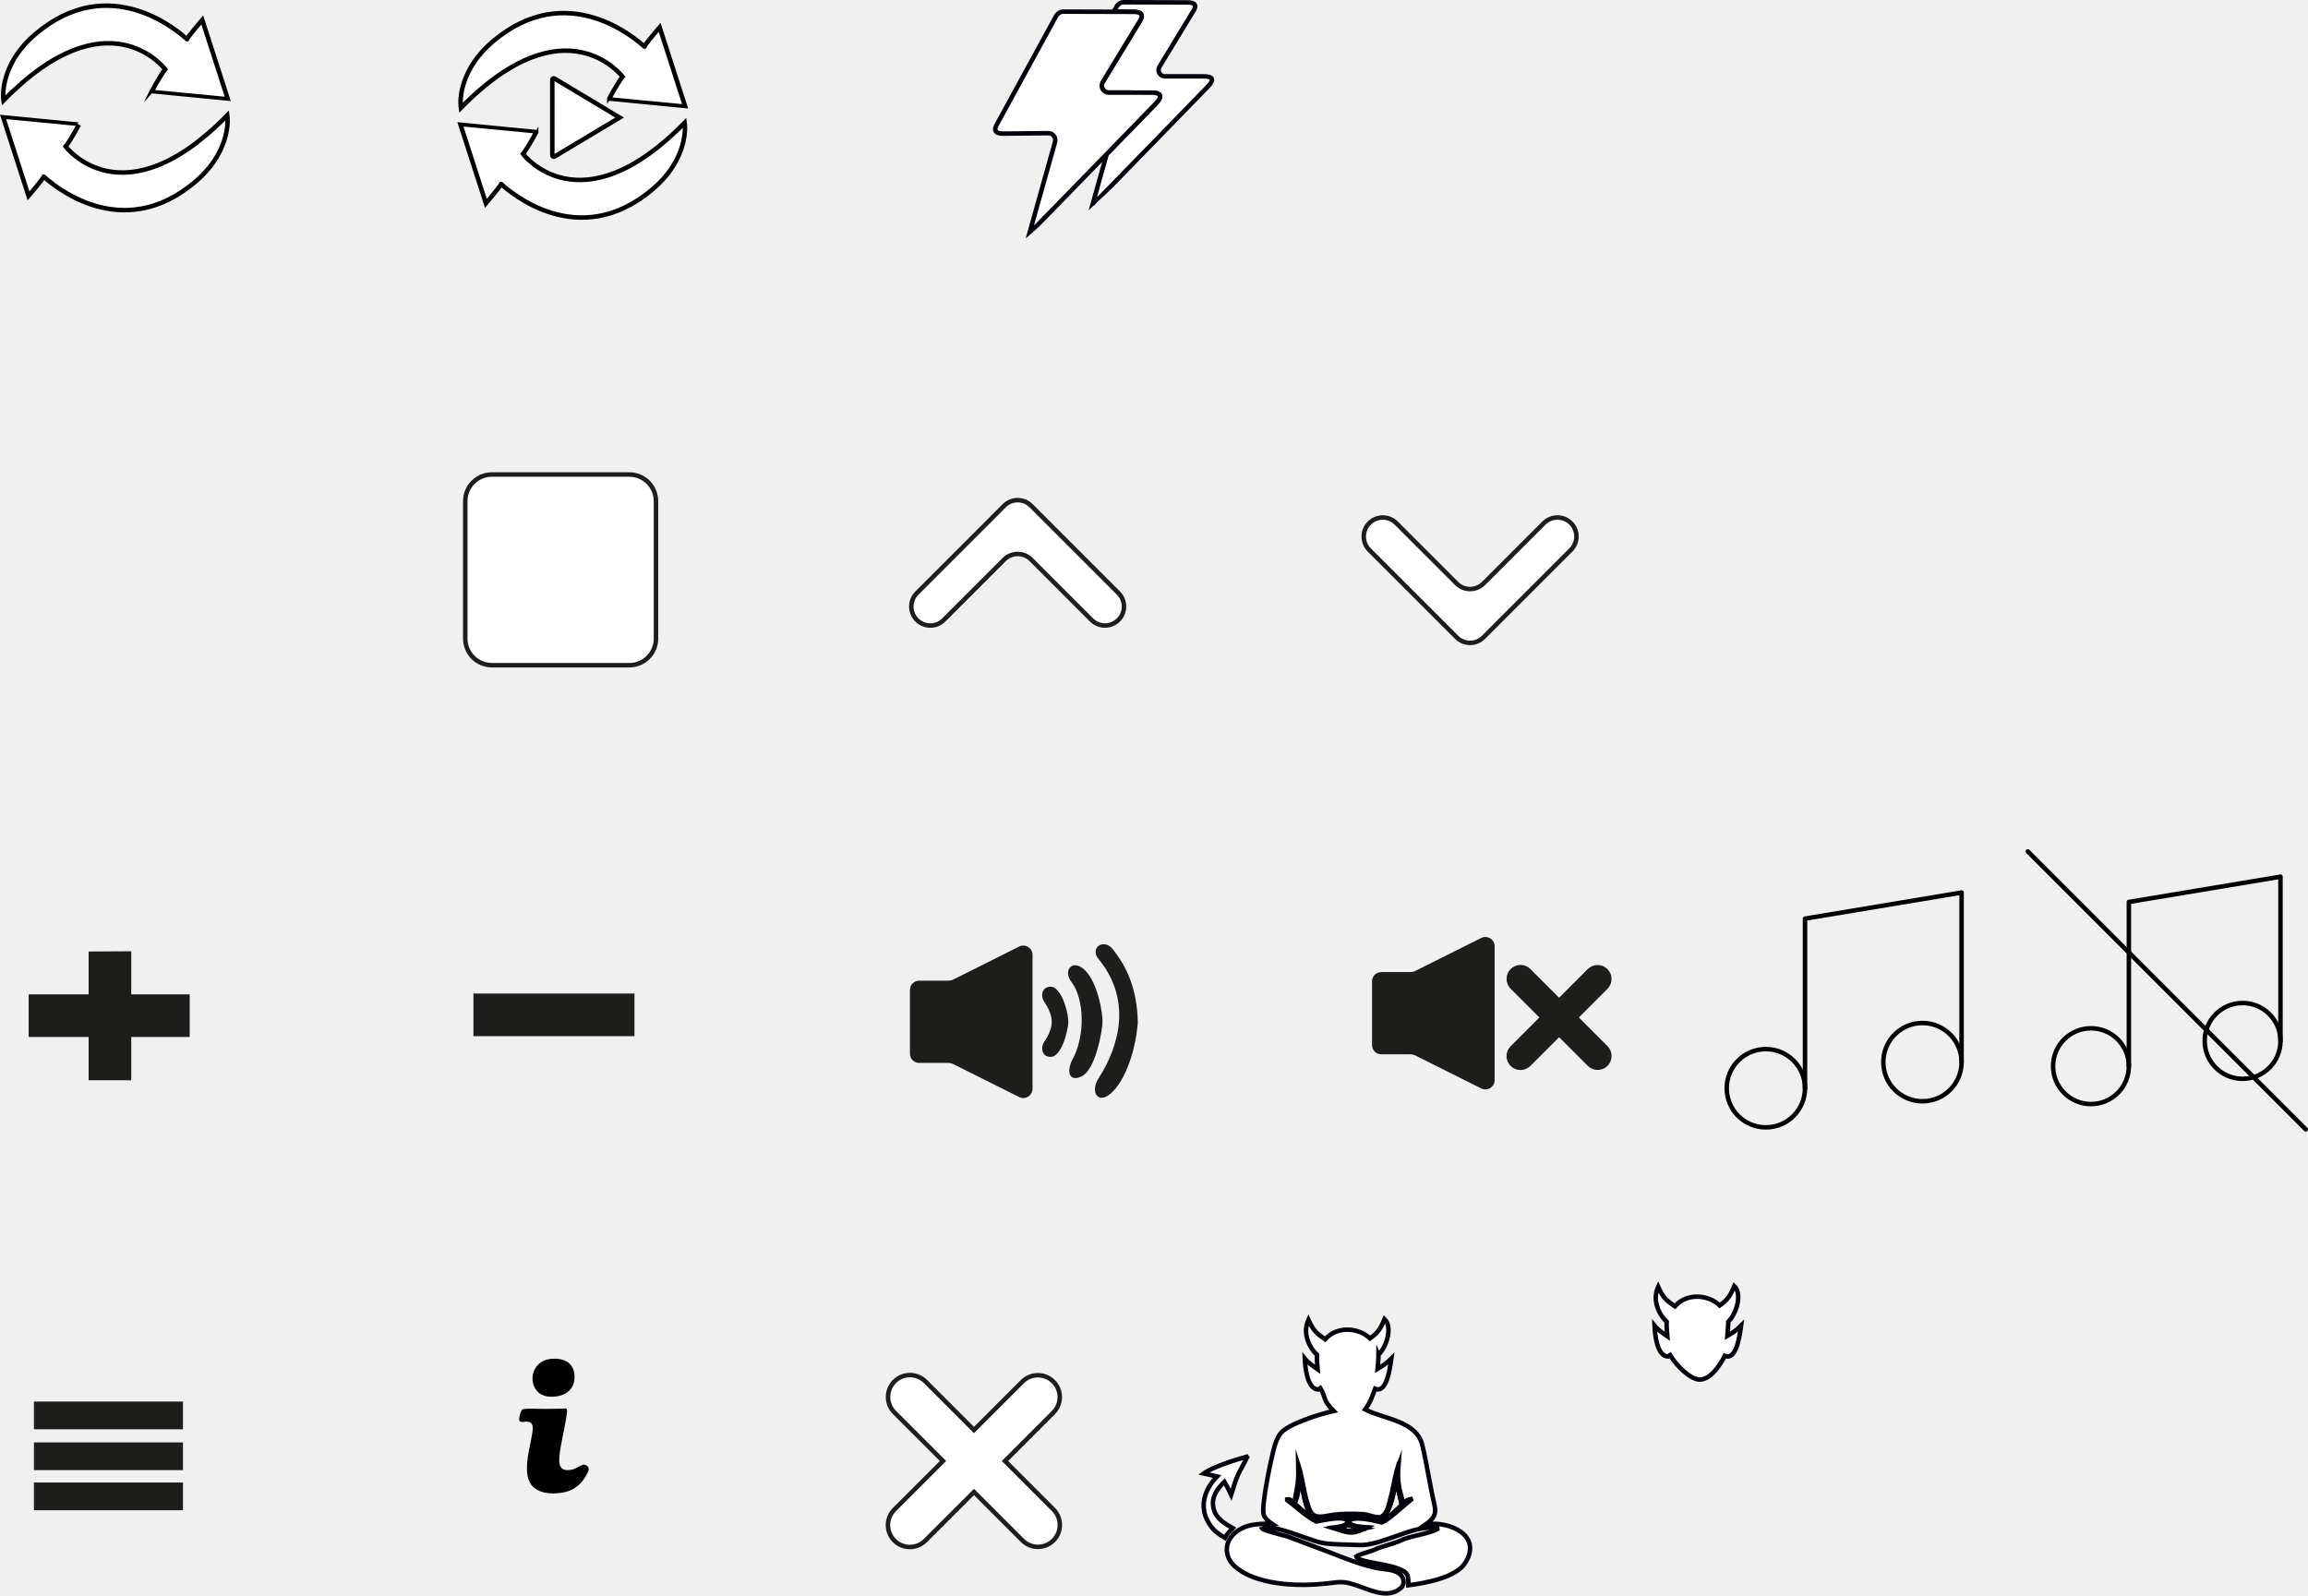
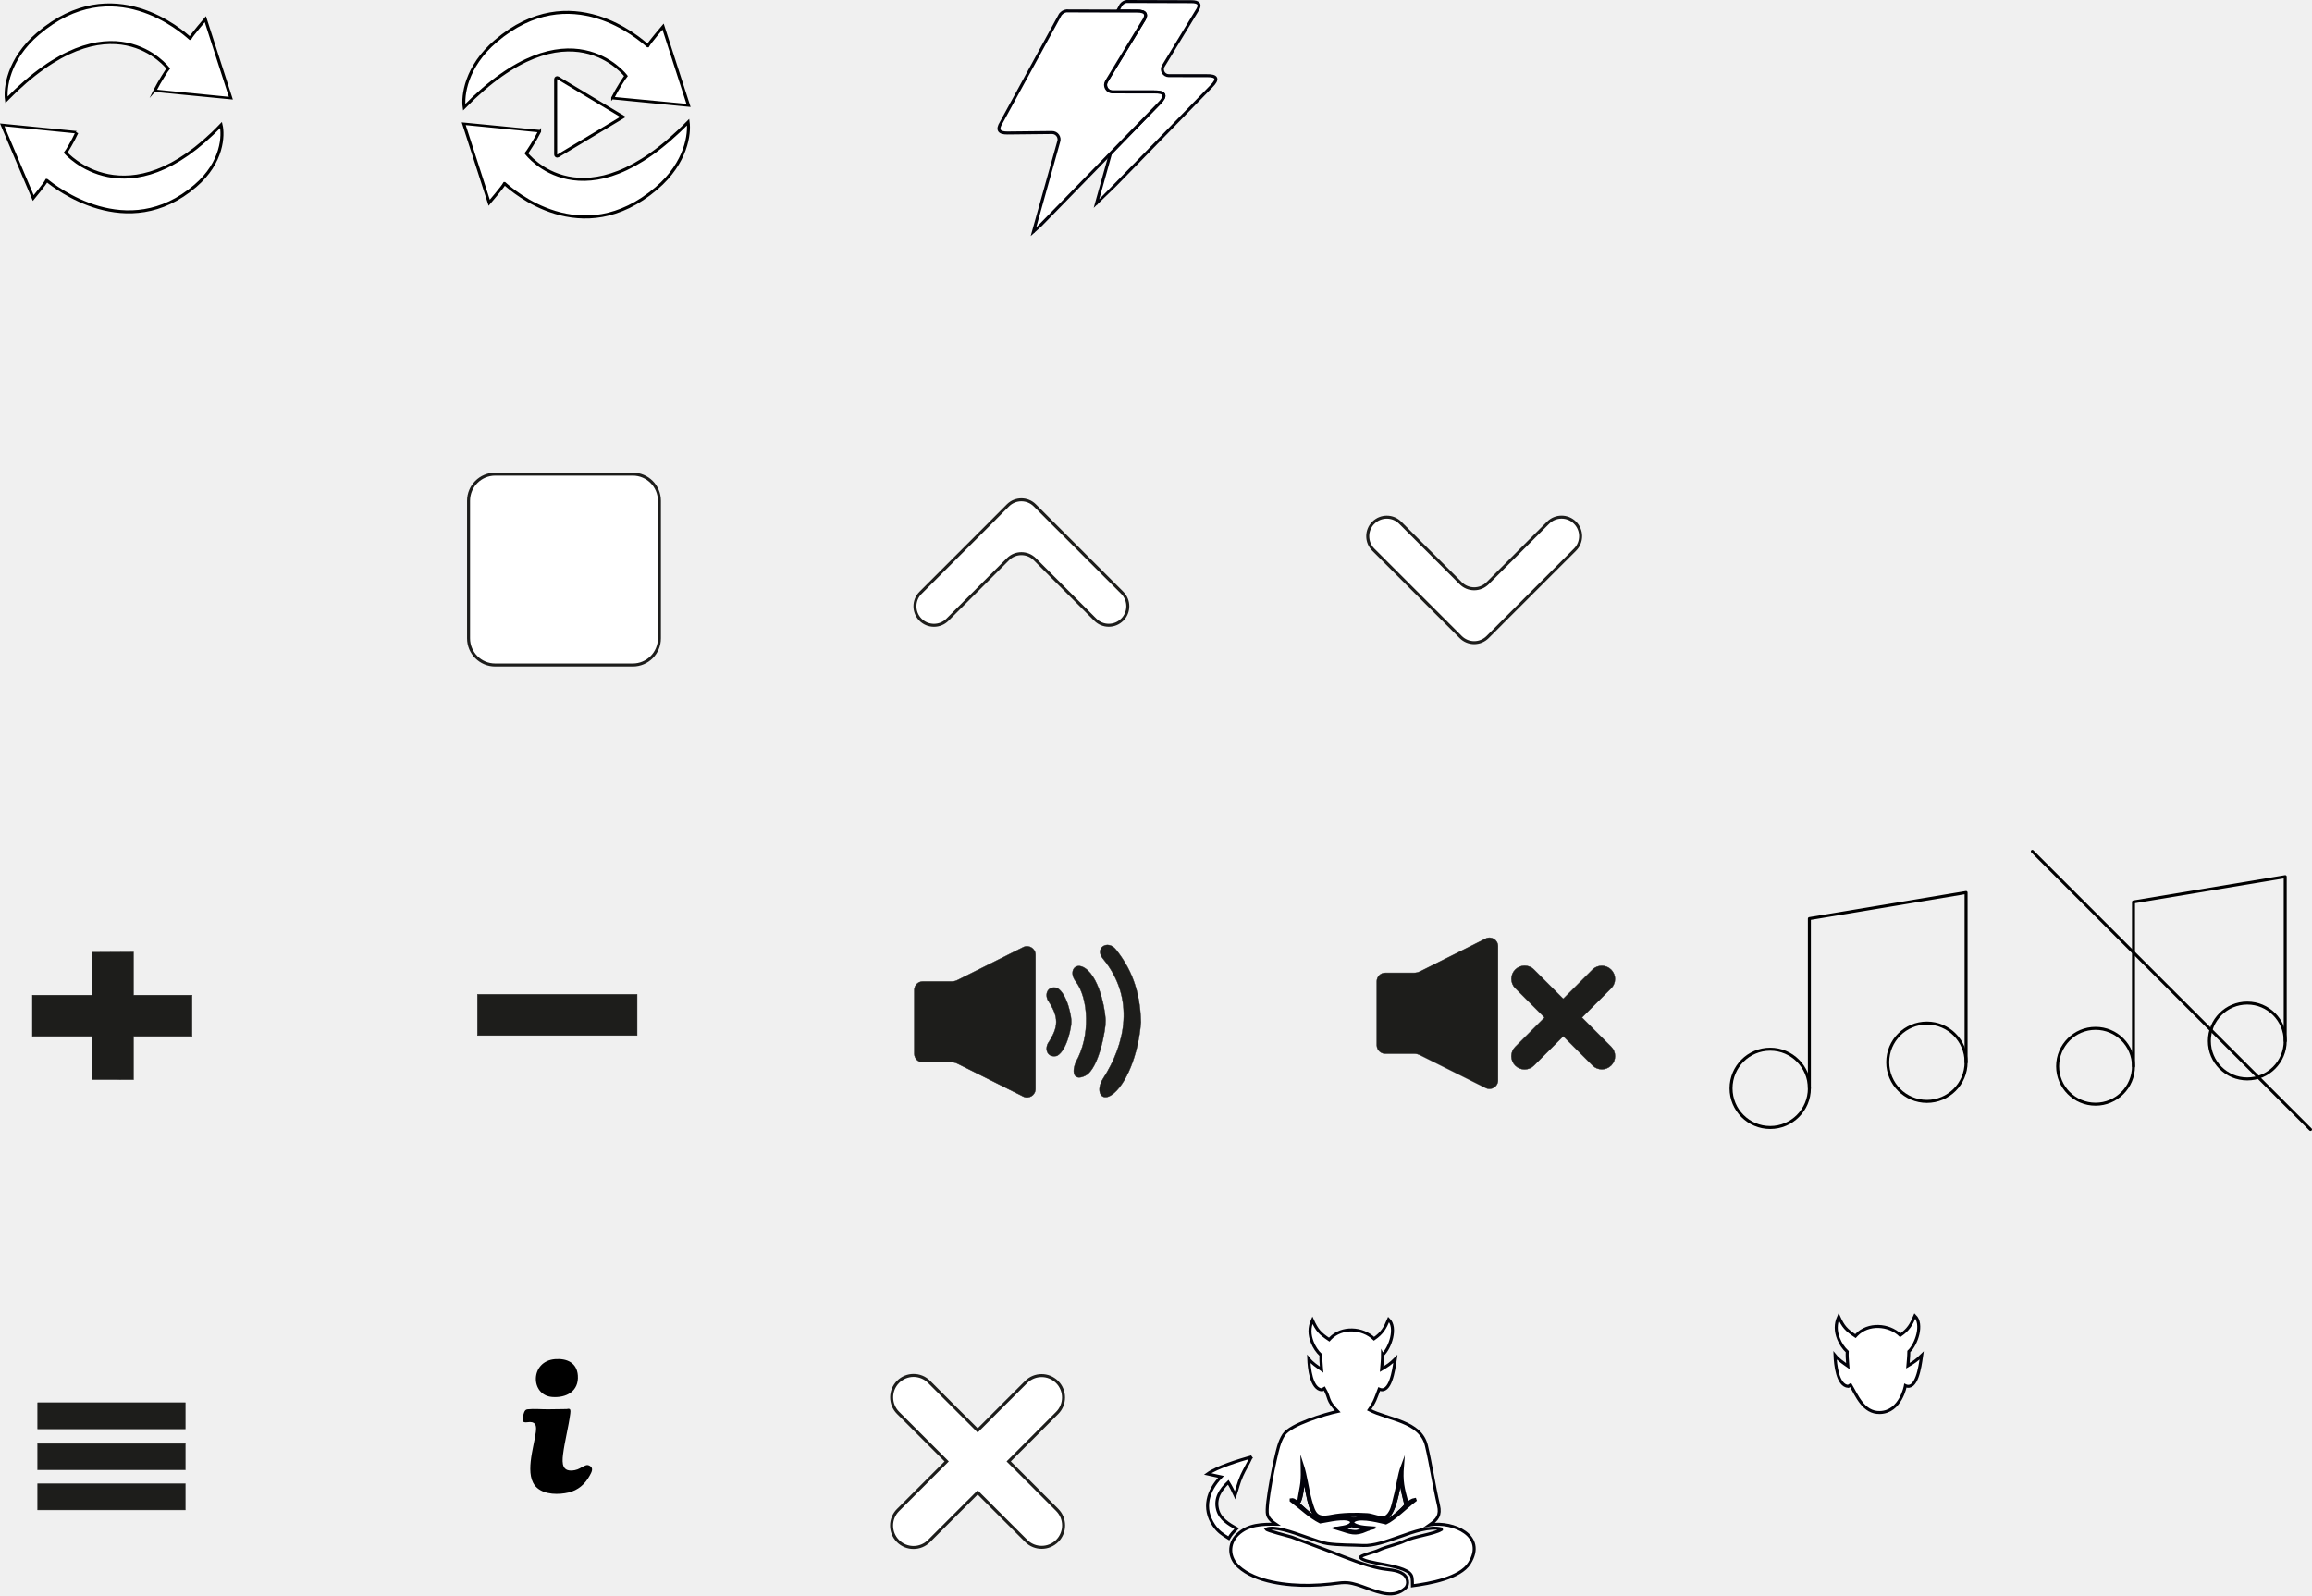
- <svg xmlns="http://www.w3.org/2000/svg" id="_Слой_1" version="1.1" viewBox="0 0 1543.72 1067.42">
+ <svg xmlns="http://www.w3.org/2000/svg" id="_Слой_1" version="1.1" viewBox="0 0 1545.17 1066.42">
  <defs>
    <style>
      .st0 {
+         stroke: #02020a;
+       }
+ 
+       .st0, .st1, .st2, .st3 {
+         stroke-miterlimit: 10;
+       }
+ 
+       .st0, .st4, .st2, .st3 {
+         stroke-width: 2px;
+       }
+ 
+       .st0, .st2, .st3 {
+         fill: #fff;
+       }
+ 
+       .st1 {
+         fill: #1d1d1b;
+         stroke-width: .25px;
+       }
+ 
+       .st1, .st3 {
+         stroke: #1d1d1b;
+       }
+ 
+       .st4 {
        fill: none;
        stroke-linecap: round;
        stroke-linejoin: round;
      }

-       .st0, .st1 {
+       .st4, .st2 {
        stroke: #000;
-       }
- 
-       .st0, .st1, .st2, .st3 {
-         stroke-width: 3px;
-       }
- 
-       .st1, .st2, .st3 {
-         fill: #fff;
-       }
- 
-       .st1, .st2, .st3, .st4 {
-         stroke-miterlimit: 10;
-       }
- 
-       .st2, .st4 {
-         stroke: #1d1d1b;
-       }
- 
-       .st3 {
-         stroke: #02020a;
-       }
- 
-       .st4 {
-         fill: #1d1d1b;
      }
    </style>
  </defs>
  <g id="spin">
-     <path class="st1" d="M101.64,60.95c3.27-6.47,8.15-13.87,8.82-14.64h0S72.4-4.32,2.35,67.21h0c-1.05-7.33.9-27,21.15-44.25,50.1-42.71,96.34-1.38,101.54,3.19h.02c1.24-2.35,10.22-12.85,10.22-12.85l16.97,52.6s-50.61-4.94-50.62-4.93h0Z" />
-     <path class="st1" d="M52.74,83.4c-3.27,6.47-8.15,13.87-8.82,14.64h0s38.06,50.63,108.1-20.89h0c1.05,7.33-.9,27-21.15,44.25-50.1,42.71-96.34,1.38-101.54-3.19h-.02c-1.24,2.35-10.22,12.85-10.22,12.85L2.13,78.46s50.61,4.94,50.62,4.93h0Z" />
+     <path class="st2" d="M103.6,60.45c3.27-6.47,8.15-13.87,8.82-14.64h0S74.35-4.82,4.31,66.71h0c-1.05-7.33.9-27,21.15-44.25,50.1-42.71,96.34-1.38,101.54,3.19h.02c1.24-2.35,10.22-12.85,10.22-12.85l16.97,52.6s-50.61-4.94-50.62-4.93h0Z" />
+     <path class="st2" d="M51.35,88.61c-2.69,5.95-6.88,12.75-7.47,13.45h0s41.07,47.01,103.87-18.53h0c1.6,6.77,1.22,24.92-17.2,40.71-45.57,39.08-93.9.6-99.33-3.65h-.02c-1.02,2.17-8.97,11.79-8.97,11.79L1.58,83.69s49.77,4.92,49.78,4.91h0Z" />
  </g>
  <g id="turbo">
-     <path class="st3" d="M807.54,58.29s-75.97,78.18-76.84,78.78l9.52-33.98c17.33-17.81,32.33-33.25,32.33-33.25q8.2-8.14-3.38-7.88l-27.6-.02c-3.63,0-5.87-3.98-3.98-7.09l4.77-7.84,19.46-31.99h0q5.09-7.22-3.97-7.1l-12.87-.04,2.27-4.15q1.64-1.99,3.76-2.23l43.07.13q8.3-.11,3.64,6.49h0s-17.81,29.29-17.81,29.29l-4.37,7.17c-1.73,2.84.32,6.48,3.65,6.48l25.25.02q10.6-.23,3.1,7.21Z" />
-     <path class="st3" d="M772.55,69.84s-15,15.44-32.33,33.25c-23.42,24.07-51.08,52.45-51.63,52.83l16.94-60.47c1.21-3.08-1.08-6.4-4.39-6.37l-29.83.31q-8.51.11-4.14-6.9l39.5-72.28q1.79-2.17,4.11-2.43l34.2.1,12.87.04q9.06-.12,3.97,7.09h0s-19.46,32-19.46,32l-4.77,7.84c-1.89,3.11.35,7.09,3.98,7.09l27.6.02q11.58-.26,3.38,7.88Z" />
+     <path class="st0" d="M809.49,57.79s-75.97,78.18-76.84,78.78l9.52-33.98c17.33-17.81,32.33-33.25,32.33-33.25q8.2-8.14-3.38-7.88l-27.6-.02c-3.63,0-5.87-3.98-3.98-7.09l4.77-7.84,19.46-31.99h0q5.09-7.22-3.97-7.1l-12.87-.04,2.27-4.15q1.64-1.99,3.76-2.23l43.07.13q8.3-.11,3.64,6.49h0s-17.81,29.29-17.81,29.29l-4.37,7.17c-1.73,2.84.32,6.48,3.65,6.48l25.25.02q10.6-.23,3.1,7.21Z" />
+     <path class="st0" d="M774.5,69.34s-15,15.44-32.33,33.25c-23.42,24.07-51.08,52.45-51.63,52.83l16.94-60.47c1.21-3.08-1.08-6.4-4.39-6.37l-29.83.31q-8.51.11-4.14-6.9l39.5-72.28q1.79-2.17,4.11-2.43l34.2.1,12.87.04q9.06-.12,3.97,7.09h0s-19.46,32-19.46,32l-4.77,7.84c-1.89,3.11.35,7.09,3.98,7.09l27.6.02q11.58-.26,3.38,7.88Z" />
  </g>
-   <rect id="stop" class="st2" x="311.2" y="317.42" width="127.56" height="127.56" rx="17.81" ry="17.81" />
-   <rect id="minus" class="st4" x="317.16" y="665.12" width="106.7" height="27.51" />
-   <path id="plus" class="st4" d="M126.38,693.18h-39.1v28.97l-27.51-.04v-28.93H19.67v-27.51h40.1v-28.67l27.51-.17v28.84h39.1v27.51h0Z" />
+   <rect id="stop" class="st3" x="313.15" y="316.92" width="127.56" height="127.56" rx="17.81" ry="17.81" />
+   <rect id="minus" class="st1" x="319.11" y="664.62" width="106.7" height="27.51" />
+   <path id="plus" class="st1" d="M128.33,692.68h-39.1v28.97l-27.51-.04v-28.93H21.62v-27.51h40.1v-28.67l27.51-.17v28.84h39.1v27.51h0Z" />
  <g id="menu">
-     <rect class="st4" x="23.2" y="938.06" width="98.69" height="17.54" />
-     <rect class="st4" x="23.2" y="965.4" width="98.69" height="17.54" />
-     <rect class="st4" x="23.2" y="992.22" width="98.69" height="17.54" />
+     <rect class="st1" x="25.16" y="937.56" width="98.69" height="17.54" />
+     <rect class="st1" x="25.16" y="964.9" width="98.69" height="17.54" />
+     <rect class="st1" x="25.16" y="991.72" width="98.69" height="17.54" />
  </g>
  <g id="info">
-     <path d="M378.81,942.35c.71.52.46,2.26.36,3.03-1.19,9.1-3.68,18.12-4.84,27.23-.81,6.49-.48,12.11,7.87,10.56,2.69-.5,4.01-1.78,6.29-2.78,1.36-.59,2.17-.96,3.55-.21,3.05,1.65,1.31,4.41.08,6.7-3.09,5.66-7.75,9.73-14.13,11.23-6.53,1.52-15.72,1.54-21.02-3.13-8.94-7.85-2.09-27.02-.83-37.19.42-3.42.46-6.76-3.93-6.79-1.25,0-4.51.88-4.91-.94-.31-1.36.77-5.6,1.65-6.68.48-.59,1.02-.83,1.78-.9,3.95-.46,9.42.04,13.59,0,4.11-.04,8.29-.12,12.42-.17.61,0,1.42-.4,2.03.04l.02.02Z" />
-     <path d="M369.1,908.95c7.77-.58,14.53,2.38,15.14,10.94.75,10.56-7.7,15.12-17.2,14.36-14.78-1.23-14.84-24.05,2.05-25.3Z" />
+     <path d="M380.77,941.85c.71.52.46,2.26.36,3.03-1.19,9.1-3.68,18.12-4.84,27.23-.81,6.49-.48,12.11,7.87,10.56,2.69-.5,4.01-1.78,6.29-2.78,1.36-.59,2.17-.96,3.55-.21,3.05,1.65,1.31,4.41.08,6.7-3.09,5.66-7.75,9.73-14.13,11.23-6.53,1.52-15.72,1.54-21.02-3.13-8.94-7.85-2.09-27.02-.83-37.19.42-3.42.46-6.76-3.93-6.79-1.25,0-4.51.88-4.91-.94-.31-1.36.77-5.6,1.65-6.68.48-.59,1.02-.83,1.78-.9,3.95-.46,9.42.04,13.59,0,4.11-.04,8.29-.12,12.42-.17.61,0,1.42-.4,2.03.04l.02.02Z" />
+     <path d="M371.05,908.45c7.77-.58,14.53,2.38,15.14,10.94.75,10.56-7.7,15.12-17.2,14.36-14.78-1.23-14.84-24.05,2.05-25.3Z" />
  </g>
-   <path id="close" class="st2" d="M704.6,1030.47c-5.72,5.72-15,5.72-20.72,0l-32.42-32.42-32.53,32.52c-5.72,5.72-15,5.72-20.72,0s-5.72-14.99,0-20.71l32.53-32.53-32.48-32.48c-5.72-5.73-5.72-15,0-20.72,2.86-2.86,6.61-4.29,10.36-4.29s7.5,1.43,10.36,4.29l32.48,32.48,32.37-32.37c5.72-5.72,15-5.72,20.72,0,2.86,2.86,4.29,6.61,4.29,10.36s-1.43,7.49-4.29,10.35l-32.37,32.38,32.42,32.42c5.72,5.72,5.72,15,0,20.72h0Z" />
-   <path id="chevrom-up" class="st2" d="M748.06,414.7h0c-4.97,4.98-13.02,4.98-17.99,0l-40.4-40.4c-4.97-4.97-13.02-4.97-17.99,0l-40.43,40.43c-4.97,4.97-13.02,4.97-17.99,0h0c-4.97-4.97-4.97-13.02,0-17.99l49.42-49.42v-.02l8.99-9c4.97-4.97,13.02-4.97,17.99,0l58.41,58.41c4.97,4.97,4.97,13.02,0,17.99h0Z" />
-   <path id="chevron-down" class="st2" d="M915.89,349.92h0c4.97-4.98,13.02-4.98,17.99,0l40.4,40.4c4.97,4.97,13.02,4.97,17.99,0l40.43-40.43c4.97-4.97,13.02-4.97,17.99,0h0c4.97,4.97,4.97,13.02,0,17.99l-49.43,49.42v.02l-8.99,9c-4.97,4.97-13.02,4.97-17.99,0l-58.41-58.41c-4.97-4.97-4.97-13.02,0-17.99h.02,0Z" />
+   <path id="close" class="st3" d="M706.55,1029.97c-5.72,5.72-15,5.72-20.72,0l-32.42-32.42-32.53,32.52c-5.72,5.72-15,5.72-20.72,0s-5.72-14.99,0-20.71l32.53-32.53-32.48-32.48c-5.72-5.73-5.72-15,0-20.72,2.86-2.86,6.61-4.29,10.36-4.29s7.5,1.43,10.36,4.29l32.48,32.48,32.37-32.37c5.72-5.72,15-5.72,20.72,0,2.86,2.86,4.29,6.61,4.29,10.36s-1.43,7.49-4.29,10.35l-32.37,32.38,32.42,32.42c5.72,5.72,5.72,15,0,20.72h0Z" />
+   <path id="chevrom-up" class="st3" d="M750.01,414.2h0c-4.97,4.98-13.02,4.98-17.99,0l-40.4-40.4c-4.97-4.97-13.02-4.97-17.99,0l-40.43,40.43c-4.97,4.97-13.02,4.97-17.99,0h0c-4.97-4.97-4.97-13.02,0-17.99l49.42-49.42v-.02l8.99-9c4.97-4.97,13.02-4.97,17.99,0l58.41,58.41c4.97,4.97,4.97,13.02,0,17.99h0Z" />
+   <path id="chevron-down" class="st3" d="M917.84,349.42h0c4.97-4.98,13.02-4.98,17.99,0l40.4,40.4c4.97,4.97,13.02,4.97,17.99,0l40.43-40.43c4.97-4.97,13.02-4.97,17.99,0h0c4.97,4.97,4.97,13.02,0,17.99l-49.43,49.42v.02l-8.99,9c-4.97,4.97-13.02,4.97-17.99,0l-58.41-58.41c-4.97-4.97-4.97-13.02,0-17.99h.02,0Z" />
  <g id="sound-on">
-     <path class="st4" d="M609.11,704.86v-42.67c0-3.13,2.54-5.67,5.67-5.67h19.32c1.32,0,2.62-.3,3.81-.89l44-22c3.77-1.88,8.2.86,8.2,5.07v89.65c0,4.21-4.43,6.96-8.2,5.07l-44-22c-1.18-.59-2.48-.9-3.8-.9h-19.32c-3.13,0-5.67-2.53-5.67-5.67h-.01Z" />
-     <path class="st4" d="M714.02,683.53c.26,1.82-2.48,18.82-9.54,22.7-5.7,1.41-8.43-3.35-6.1-8.26,7.46-11.17,7.45-17.73,0-28.88-2.32-4.87.4-9.7,6.1-8.26,7.05,3.87,9.89,20.48,9.54,22.7Z" />
-     <path class="st4" d="M736.88,683.55c.35,2.86-4.02,31.2-13.48,35.93-7.14,3.57-9.49-1.3-6.36-9.03,10.04-17.56,8.51-42.8,0-53.9-5.04-6.57-.58-13.33,6.1-8.94,10.75,7.05,14.21,32.45,13.74,35.94h0Z" />
-     <path class="st4" d="M760.54,683.86c-1.72,22.03-10.15,42.14-19.6,48.51-7.14,4.81-10.83-2.92-5.67-10.92,14.82-22.97,21.78-53.68-.17-80.29-5.67-6.88,3.21-12.92,8.77-5.93,9.63,12.12,16.16,26.65,16.68,48.63h-.01Z" />
+     <path class="st1" d="M611.06,704.36v-42.67c0-3.13,2.54-5.67,5.67-5.67h19.32c1.32,0,2.62-.3,3.81-.89l44-22c3.77-1.88,8.2.86,8.2,5.07v89.65c0,4.21-4.43,6.96-8.2,5.07l-44-22c-1.18-.59-2.48-.9-3.8-.9h-19.32c-3.13,0-5.67-2.53-5.67-5.67h-.01Z" />
+     <path class="st1" d="M715.97,683.03c.26,1.82-2.48,18.82-9.54,22.7-5.7,1.41-8.43-3.35-6.1-8.26,7.46-11.17,7.45-17.73,0-28.88-2.32-4.87.4-9.7,6.1-8.26,7.05,3.87,9.89,20.48,9.54,22.7Z" />
+     <path class="st1" d="M738.83,683.05c.35,2.86-4.02,31.2-13.48,35.93-7.14,3.57-9.49-1.3-6.36-9.03,10.04-17.56,8.51-42.8,0-53.9-5.04-6.57-.58-13.33,6.1-8.94,10.75,7.05,14.21,32.45,13.74,35.94h0Z" />
+     <path class="st1" d="M762.49,683.36c-1.72,22.03-10.15,42.14-19.6,48.51-7.14,4.81-10.83-2.92-5.67-10.92,14.82-22.97,21.78-53.68-.17-80.29-5.67-6.88,3.21-12.92,8.77-5.93,9.63,12.12,16.16,26.65,16.68,48.63h-.01Z" />
  </g>
  <g id="sound-off">
-     <path class="st4" d="M918.19,699.11v-42.67c0-3.13,2.54-5.67,5.67-5.67h19.32c1.32,0,2.62-.3,3.81-.89l44-22c3.77-1.88,8.2.86,8.2,5.07v89.65c0,4.21-4.43,6.96-8.2,5.07l-44-22c-1.18-.59-2.48-.9-3.8-.9h-19.32c-3.13,0-5.67-2.53-5.67-5.67h-.01Z" />
-     <path id="close1" class="st4" d="M1074.85,712.65c-3.45,3.45-9.04,3.45-12.49,0l-19.54-19.54-19.6,19.6c-3.45,3.45-9.04,3.45-12.49,0-3.45-3.45-3.45-9.03,0-12.48l19.6-19.6-19.57-19.57c-3.45-3.45-3.45-9.04,0-12.49,1.72-1.72,3.98-2.59,6.24-2.59s4.52.86,6.24,2.59l19.57,19.57,19.51-19.51c3.45-3.45,9.04-3.45,12.49,0,1.72,1.72,2.59,3.98,2.59,6.24s-.86,4.51-2.59,6.24l-19.51,19.51,19.54,19.54c3.45,3.45,3.45,9.04,0,12.49h.01Z" />
+     <path class="st1" d="M920.14,698.61v-42.67c0-3.13,2.54-5.67,5.67-5.67h19.32c1.32,0,2.62-.3,3.81-.89l44-22c3.77-1.88,8.2.86,8.2,5.07v89.65c0,4.21-4.43,6.96-8.2,5.07l-44-22c-1.18-.59-2.48-.9-3.8-.9h-19.32c-3.13,0-5.67-2.53-5.67-5.67h-.01Z" />
+     <path id="close1" class="st1" d="M1076.8,712.15c-3.45,3.45-9.04,3.45-12.49,0l-19.54-19.54-19.6,19.6c-3.45,3.45-9.04,3.45-12.49,0-3.45-3.45-3.45-9.03,0-12.48l19.6-19.6-19.57-19.57c-3.45-3.45-3.45-9.04,0-12.49,1.72-1.72,3.98-2.59,6.24-2.59s4.52.86,6.24,2.59l19.57,19.57,19.51-19.51c3.45-3.45,9.04-3.45,12.49,0,1.72,1.72,2.59,3.98,2.59,6.24s-.86,4.51-2.59,6.24l-19.51,19.51,19.54,19.54c3.45,3.45,3.45,9.04,0,12.49h.01Z" />
  </g>
  <g id="autoplay">
-     <path class="st1" d="M407.55,65.92c3.27-6.47,8.15-13.87,8.82-14.64h0s-38.06-50.63-108.1,20.89h0c-1.05-7.33.9-27,21.15-44.25,50.1-42.71,96.34-1.38,101.54,3.19h.02c1.24-2.35,10.22-12.85,10.22-12.85l16.97,52.6s-50.61-4.94-50.62-4.93h0Z" />
-     <path class="st1" d="M369.42,103.86l-.02-50.45c0-.78.85-1.26,1.52-.86l43.51,26.09-43.49,26.08c-.67.4-1.52-.08-1.52-.86Z" />
-     <path class="st1" d="M358.65,88.37c-3.27,6.47-8.15,13.87-8.82,14.64h0s38.06,50.63,108.1-20.89h0c1.05,7.33-.9,27-21.15,44.25-50.1,42.71-96.34,1.38-101.54-3.19h-.02c-1.24,2.35-10.22,12.85-10.22,12.85l-16.97-52.6s50.61,4.94,50.62,4.93h0Z" />
+     <path class="st2" d="M409.5,65.42c3.27-6.47,8.15-13.87,8.82-14.64h0S380.26.15,310.22,71.68h0c-1.05-7.33.9-27,21.15-44.25,50.1-42.71,96.34-1.38,101.54,3.19h.02c1.24-2.35,10.22-12.85,10.22-12.85l16.97,52.6s-50.61-4.94-50.62-4.93h0Z" />
+     <path class="st2" d="M371.37,103.36l-.02-50.45c0-.78.85-1.26,1.52-.86l43.51,26.09-43.49,26.08c-.67.4-1.52-.08-1.52-.86Z" />
+     <path class="st2" d="M360.61,87.87c-3.27,6.47-8.15,13.87-8.82,14.64h0s38.06,50.63,108.1-20.89h0c1.05,7.33-.9,27-21.15,44.25-50.1,42.71-96.34,1.38-101.54-3.19h-.02c-1.24,2.35-10.22,12.85-10.22,12.85l-16.97-52.6s50.61,4.94,50.62,4.93h0Z" />
  </g>
  <g id="music-on">
-     <path class="st0" d="M1207.29,727.97v-113.46l104.73-17.45v113.46" />
-     <circle class="st0" cx="1181.11" cy="727.97" r="26.18" />
-     <circle class="st0" cx="1285.84" cy="710.51" r="26.18" />
+     <path class="st4" d="M1209.25,727.47v-113.46l104.73-17.45v113.46" />
+     <circle class="st4" cx="1183.07" cy="727.47" r="26.18" />
+     <circle class="st4" cx="1287.8" cy="710.01" r="26.18" />
  </g>
  <g id="music-off">
-     <path class="st0" d="M1423.91,713.21v-109.85l101.4-16.9v109.85" />
-     <circle class="st0" cx="1398.56" cy="713.21" r="25.35" />
-     <circle class="st0" cx="1499.97" cy="696.31" r="25.35" />
-     <line class="st0" x1="1356.31" y1="569.56" x2="1542.22" y2="755.46" />
+     <path class="st4" d="M1425.87,712.71v-109.85l101.4-16.9v109.85" />
+     <circle class="st4" cx="1400.52" cy="712.71" r="25.35" />
+     <circle class="st4" cx="1501.92" cy="695.81" r="25.35" />
+     <line class="st4" x1="1358.27" y1="569.06" x2="1544.17" y2="754.96" />
  </g>
  <g id="bonus">
    <g>
-       <path id="hbBody" class="st3" d="M922.05,906.2c5.17-4.86,9.66-18.34,4.05-23.79-2.44,5.8-4.32,9.16-9.77,12.93-7.73-7.41-21.55-8.16-29.15-.27-.27.28-.54.56-.8.85-6.2-4.16-8.11-6.21-11.22-13.01-2.2,4.97-2.09,9.7-.09,14.77,1.27,3.26,3.25,6.21,5.8,8.61-.16,2.69.08,5.45.3,8.17.04.5.08,1,.12,1.49-3.09-2.2-6.18-4.14-8.56-7.1.23,5.73,1.53,20.23,8.88,20.68.5-.38.92-.73,1.48-1.03,4.11,6.9,1.27,7.6,8.95,15.39-8.21,1.76-31.47,8.68-36.03,15.58-1.57,2.38-2.66,5.18-3.48,7.9-2.16,7.2-8.89,39.4-7.39,45.46.7,2.84,3.34,4.94,5.65,6.5-9.18-.09-18.49.05-25.55,6.82-6.52,6.26-6.07,15.44.46,21.45,11.49,10.58,33.05,12.84,47.84,12.56,4.57-.09,9.13-.38,13.67-.87.92-.1,1.88-.22,2.86-.35,2.9-.38,5.98-.78,8.76-.51,3.9.38,8.18,1.95,12.54,3.55,9.04,3.32,18.46,6.78,25.78.13,2.86-2.6,1.71-7.46-1.33-9.54-4.5-3.07-10.61-2.65-15.76-3.81-10.52-2.22-21.51-6.76-31.52-10.64-9.08-3.47-18.17-6.88-27.28-10.24-2.23-.69-16.28-4.16-17.06-5.3,5.54-2.25,17.03,1.85,27.06,5.42,5.59,1.99,10.72,3.82,14.11,4.29,7.49,1.05,15.99.87,23.61,1.23,7.13.33,15.64-2.7,24.19-5.74,10.04-3.57,20.15-7.17,28.15-5.36l.04.45c-5.05,3.1-18.33,4.55-24.55,7.65-4.37,2.18-12.58,3.8-17.2,6.06-2.94,1.44-10.19,2.96-12.47,4.6,1.29,5.17,32.98,4.48,34.54,13.51.33,1.9.33,3.69.33,5.53v.25c11.44-1.52,31.79-5.06,38.05-15.05,11.66-18.61-10.99-28.04-25.95-25.76-.19.03-.38.06-.57.1,5.09-3.54,7.44-6.51,5.91-13.05-3.08-13.2-4.96-26.72-8.08-39.85-3.94-16.61-25.58-17.35-38.27-24.03,3.89-5.57,4.26-7.56,6.66-13.84,7.5,3.38,9.8-12.9,10.64-18.87.07-.52.14-.97.19-1.31-3.31,3.24-5.09,4.46-9.19,6.86.25-3.05.61-6.48.63-9.51ZM898.06,1014.95c-2.91-.91-13.37,1.4-16.57,2.14-6.38-2.63-9.35-5.62-14.37-10.13-1.05-.94-2.3-1.56-3.01-2.72l1.93.52c1.94-2.24,3.11-13.73,3.33-17.01,1.78,6.47,2.59,14.12,4.83,20.46,1.57,4.43,3.2,5.75,7.22,7.59,10.57-1.85,19.44-2.9,30.26-2,1.74.14,3.42.55,5.11.95,2.29.55,4.6,1.1,7.14,1.04,6.49-3.81,8.76-20.02,10.06-27.4.56,5.8,2.26,12.34,3.64,18.04-2.49,3.19-9.36,9.14-13.06,11.12-1.47-.22-3.38-.66-5.36-1.13-3.2-.75-6.6-1.55-8.67-1.49-2.42.07-3.89.36-5.1.61-2.06.41-3.37.67-7.37-.57ZM912.2,1022.57l-7.53,1.7c-3.82.15-7.2-.94-10.67-2.4,3.08-.18,4.58-.12,7.17-1.72.05.1,9.82,2.23,11.03,2.43Z" />
-       <path id="hbTail" class="st3" d="M834.07,974.85l-.29-.4c-7.67,2.21-22.4,6.7-28.67,11.23l8.94,1.98c-8.84,9.14-12.42,21.03-4.83,32.3,2.95,4.38,5.7,6.07,10.04,8.79,1.83-3.19,2.86-3.86,5.3-6.49-5.28-3.03-11.07-6.35-12.74-12.66-2.03-7.68,1.93-13.34,7.1-18.33,1.95,3.14,3,5.35,4.57,8.71,1.65-4.9,2.26-8.24,4.44-13.13,1.85-4.13,4.4-8.09,6.13-11.99Z" />
+       <path id="hbBody" class="st0" d="M924.01,905.7c5.17-4.86,9.66-18.34,4.05-23.79-2.44,5.8-4.32,9.16-9.77,12.93-7.73-7.41-21.55-8.16-29.15-.27-.27.28-.54.56-.8.85-6.2-4.16-8.11-6.21-11.22-13.01-2.2,4.97-2.09,9.7-.09,14.77,1.27,3.26,3.25,6.21,5.8,8.61-.16,2.69.08,5.45.3,8.17.04.5.08,1,.12,1.49-3.09-2.2-6.18-4.14-8.56-7.1.23,5.73,1.53,20.23,8.88,20.68.5-.38.92-.73,1.48-1.03,4.11,6.9,1.27,7.6,8.95,15.39-8.21,1.76-31.47,8.68-36.03,15.58-1.57,2.38-2.66,5.18-3.48,7.9-2.16,7.2-8.89,39.4-7.39,45.46.7,2.84,3.34,4.94,5.65,6.5-9.18-.09-18.49.05-25.55,6.82-6.52,6.26-6.07,15.44.46,21.45,11.49,10.58,33.05,12.84,47.84,12.56,4.57-.09,9.13-.38,13.67-.87.92-.1,1.88-.22,2.86-.35,2.9-.38,5.98-.78,8.76-.51,3.9.38,8.18,1.95,12.54,3.55,9.04,3.32,18.46,6.78,25.78.13,2.86-2.6,1.71-7.46-1.33-9.54-4.5-3.07-10.61-2.65-15.76-3.81-10.52-2.22-21.51-6.76-31.52-10.64-9.08-3.47-18.17-6.88-27.28-10.24-2.23-.69-16.28-4.16-17.06-5.3,5.54-2.25,17.03,1.85,27.06,5.42,5.59,1.99,10.72,3.82,14.11,4.29,7.49,1.05,15.99.87,23.61,1.23,7.13.33,15.64-2.7,24.19-5.74,10.04-3.57,20.15-7.17,28.15-5.36l.04.45c-5.05,3.1-18.33,4.55-24.55,7.65-4.37,2.18-12.58,3.8-17.2,6.06-2.94,1.44-10.19,2.96-12.47,4.6,1.29,5.17,32.98,4.48,34.54,13.51.33,1.9.33,3.69.33,5.53v.25c11.44-1.52,31.79-5.06,38.05-15.05,11.66-18.61-10.99-28.04-25.95-25.76-.19.03-.38.06-.57.1,5.09-3.54,7.44-6.51,5.91-13.05-3.08-13.2-4.96-26.72-8.08-39.85-3.94-16.61-25.58-17.35-38.27-24.03,3.89-5.57,4.26-7.56,6.66-13.84,7.5,3.38,9.8-12.9,10.64-18.87.07-.52.14-.97.19-1.31-3.31,3.24-5.09,4.46-9.19,6.86.25-3.05.61-6.48.63-9.51ZM900.01,1014.45c-2.91-.91-13.37,1.4-16.57,2.14-6.38-2.63-9.35-5.62-14.37-10.13-1.05-.94-2.3-1.56-3.01-2.72l1.93.52c1.94-2.24,3.11-13.73,3.33-17.01,1.78,6.47,2.59,14.12,4.83,20.46,1.57,4.43,3.2,5.75,7.22,7.59,10.57-1.85,19.44-2.9,30.26-2,1.74.14,3.42.55,5.11.95,2.29.55,4.6,1.1,7.14,1.04,6.49-3.81,8.76-20.02,10.06-27.4.56,5.8,2.26,12.34,3.64,18.04-2.49,3.19-9.36,9.14-13.06,11.12-1.47-.22-3.38-.66-5.36-1.13-3.2-.75-6.6-1.55-8.67-1.49-2.42.07-3.89.36-5.1.61-2.06.41-3.37.67-7.37-.57ZM914.16,1022.07l-7.53,1.7c-3.82.15-7.2-.94-10.67-2.4,3.08-.18,4.58-.12,7.17-1.72.05.1,9.82,2.23,11.03,2.43Z" />
+       <path id="hbTail" class="st0" d="M836.03,974.35l-.29-.4c-7.67,2.21-22.4,6.7-28.67,11.23l8.94,1.98c-8.84,9.14-12.42,21.03-4.83,32.3,2.95,4.38,5.7,6.07,10.04,8.79,1.83-3.19,2.86-3.86,5.3-6.49-5.28-3.03-11.07-6.35-12.74-12.66-2.03-7.68,1.93-13.34,7.1-18.33,1.95,3.14,3,5.35,4.57,8.71,1.65-4.9,2.26-8.24,4.44-13.13,1.85-4.13,4.4-8.09,6.13-11.99Z" />
    </g>
-     <path id="hbLeg" class="st3" d="M873.86,1003.52c-2.17-7.76-3.07-16.58-5.59-24.21.01.5.02.99.04,1.47.09,3.88.17,6.92-.26,11.03-.13,1.21-.5,3.26-.9,5.4-.56,3.05-1.16,6.3-1.11,7.55,1.94-2.24,3.11-13.73,3.33-17.01,1.78,6.47,2.59,14.12,4.83,20.46,1.57,4.43,3.2,5.75,7.22,7.59,10.57-1.85,19.44-2.9,30.26-2,1.74.14,3.42.55,5.11.95,2.29.55,4.6,1.1,7.14,1.04,6.49-3.81,8.76-20.02,10.06-27.4.56,5.8,2.26,12.34,3.64,18.04-2.49,3.19-9.36,9.14-13.06,11.12-1.47-.22-3.38-.66-5.36-1.13-3.2-.75-6.6-1.55-8.67-1.49-2.42.07-3.89.36-5.1.61-2.06.41-3.37.67-7.37-.57-2.91-.91-13.37,1.4-16.57,2.14-6.38-2.63-9.35-5.62-14.37-10.13-1.05-.94-2.3-1.56-3.01-2.72-.65-.94-2.04-1.63-3.16-1.36v.61c6.69,4.96,12.4,10.74,19.45,14.29.75-.11,1.78-.31,3-.54,5.95-1.14,16.22-3.11,18.05.43-.5,3.48-7.15,3.69-10.32,4.29,1.65.49,3.09.96,4.39,1.39,6.87,2.25,9.67,3.17,18.91-1.7-3.12-.22-10.86-.51-12.57-3.53,2.1-4.61,16.04-1.24,21.45.07.37.09.7.17.98.24,5.23-2.28,13.89-10.91,19.49-15.16l-.18-.55c-1.78.24-3.76,1.6-5.07,2.81l-.1-.35c-2.78-10.16-3.95-14.42-3.08-25.06-2.4,6.34-3.19,14.32-5.02,20.93-1.33,4.79-1.97,11.53-7.06,13.9-2.36.15-4.61-.47-6.79-1.08-1.61-.45-3.18-.88-4.71-.98-7.38-.49-16.55-.4-23.84,1.06-10.23,2.05-11.52-1.31-14.07-10.43ZM904.67,1024.27c-3.82.15-7.2-.94-10.67-2.4,3.08-.18,4.58-.12,7.17-1.72.05.1,9.82,2.23,11.03,2.43l-7.53,1.7Z" />
+     <path id="hbLeg" class="st0" d="M875.82,1003.02c-2.17-7.76-3.07-16.58-5.59-24.21.01.5.02.99.04,1.47.09,3.88.17,6.92-.26,11.03-.13,1.21-.5,3.26-.9,5.4-.56,3.05-1.16,6.3-1.11,7.55,1.94-2.24,3.11-13.73,3.33-17.01,1.78,6.47,2.59,14.12,4.83,20.46,1.57,4.43,3.2,5.75,7.22,7.59,10.57-1.85,19.44-2.9,30.26-2,1.74.14,3.42.55,5.11.95,2.29.55,4.6,1.1,7.14,1.04,6.49-3.81,8.76-20.02,10.06-27.4.56,5.8,2.26,12.34,3.64,18.04-2.49,3.19-9.36,9.14-13.06,11.12-1.47-.22-3.38-.66-5.36-1.13-3.2-.75-6.6-1.55-8.67-1.49-2.42.07-3.89.36-5.1.61-2.06.41-3.37.67-7.37-.57-2.91-.91-13.37,1.4-16.57,2.14-6.38-2.63-9.35-5.62-14.37-10.13-1.05-.94-2.3-1.56-3.01-2.72-.65-.94-2.04-1.63-3.16-1.36v.61c6.69,4.96,12.4,10.74,19.45,14.29.75-.11,1.78-.31,3-.54,5.95-1.14,16.22-3.11,18.05.43-.5,3.48-7.15,3.69-10.32,4.29,1.65.49,3.09.96,4.39,1.39,6.87,2.25,9.67,3.17,18.91-1.7-3.12-.22-10.86-.51-12.57-3.53,2.1-4.61,16.04-1.24,21.45.07.37.09.7.17.98.24,5.23-2.28,13.89-10.91,19.49-15.16l-.18-.55c-1.78.24-3.76,1.6-5.07,2.81l-.1-.35c-2.78-10.16-3.95-14.42-3.08-25.06-2.4,6.34-3.19,14.32-5.02,20.93-1.33,4.79-1.97,11.53-7.06,13.9-2.36.15-4.61-.47-6.79-1.08-1.61-.45-3.18-.88-4.71-.98-7.38-.49-16.55-.4-23.84,1.06-10.23,2.05-11.52-1.31-14.07-10.43ZM906.63,1023.77c-3.82.15-7.2-.94-10.67-2.4,3.08-.18,4.58-.12,7.17-1.72.05.1,9.82,2.23,11.03,2.43l-7.53,1.7Z" />
  </g>
  <g id="volality">
-     <path id="hbBody1" data-name="hbBody" class="st3" d="M1153.7,906.96c7.5,3.38,9.8-12.9,10.64-18.87.07-.52.14-.97.19-1.31-3.31,3.24-5.09,4.46-9.19,6.86.25-3.05.61-6.48.63-9.51,5.17-4.86,9.66-18.34,4.05-23.79-2.44,5.8-4.32,9.16-9.77,12.93-7.73-7.41-21.55-8.16-29.15-.27-.27.28-.54.56-.8.85-6.2-4.16-8.11-6.21-11.22-13.01-2.2,4.97-2.09,9.7-.09,14.77,1.27,3.26,3.25,6.21,5.8,8.61-.16,2.69.08,5.45.3,8.17.04.5.08,1,.12,1.49-3.09-2.2-6.18-4.14-8.56-7.1.23,5.73,1.53,20.23,8.88,20.68.5-.38.92-.73,1.48-1.03,4.11,6.9,13.53,16.5,20,16.45,9.1-.08,16.66-15.93,16.66-15.93Z" />
+     <path id="hbBody1" data-name="hbBody" class="st0" d="M1273.45,926.18c7.5,3.38,9.8-12.9,10.64-18.87.07-.52.14-.97.19-1.31-3.31,3.24-5.09,4.46-9.19,6.86.25-3.05.61-6.48.63-9.51,5.17-4.86,9.66-18.34,4.05-23.79-2.44,5.8-4.32,9.16-9.77,12.93-7.73-7.41-21.55-8.16-29.15-.27-.27.28-.54.56-.8.85-6.2-4.16-8.11-6.21-11.22-13.01-2.2,4.97-2.09,9.7-.09,14.77,1.27,3.26,3.25,6.21,5.8,8.61-.16,2.69.08,5.45.3,8.17.04.5.08,1,.12,1.49-3.09-2.2-6.18-4.14-8.56-7.1.23,5.73,1.53,20.23,8.88,20.68.5-.38.92-.73,1.48-1.03,4.11,6.9,8.49,18.77,19.63,18.49,13.96-.34,17.04-17.97,17.04-17.97Z" />
  </g>
</svg>
